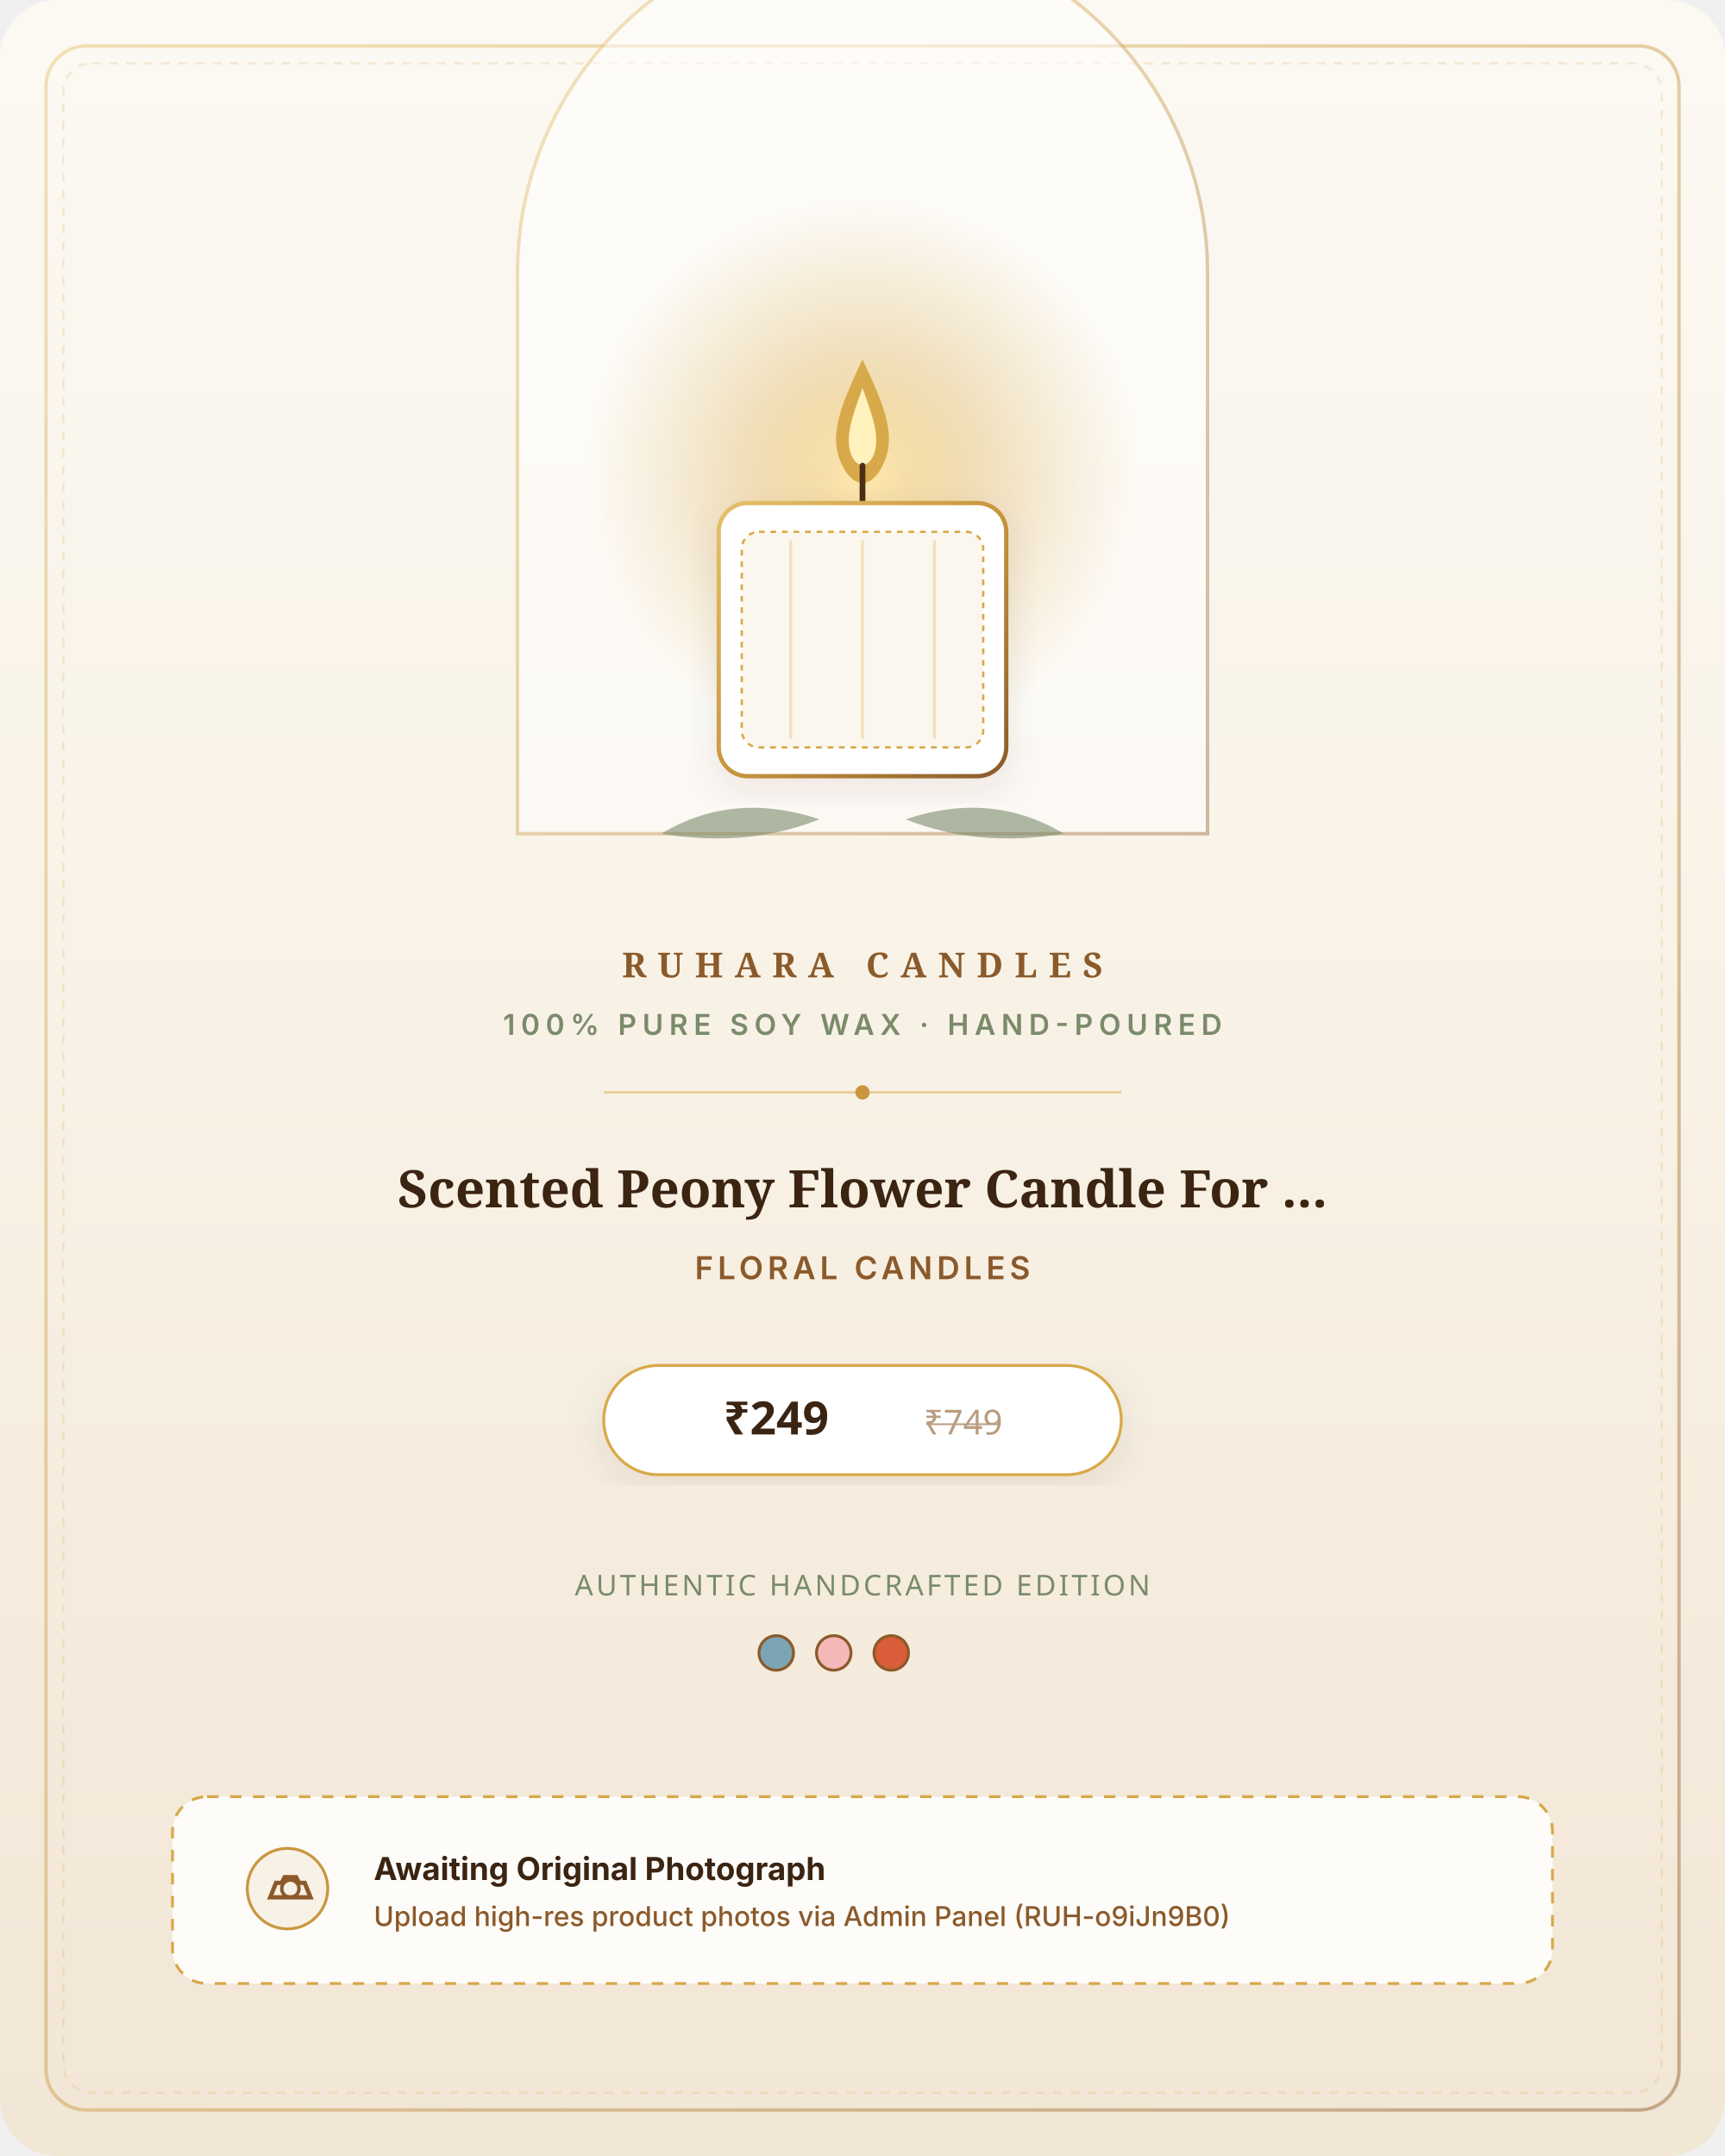
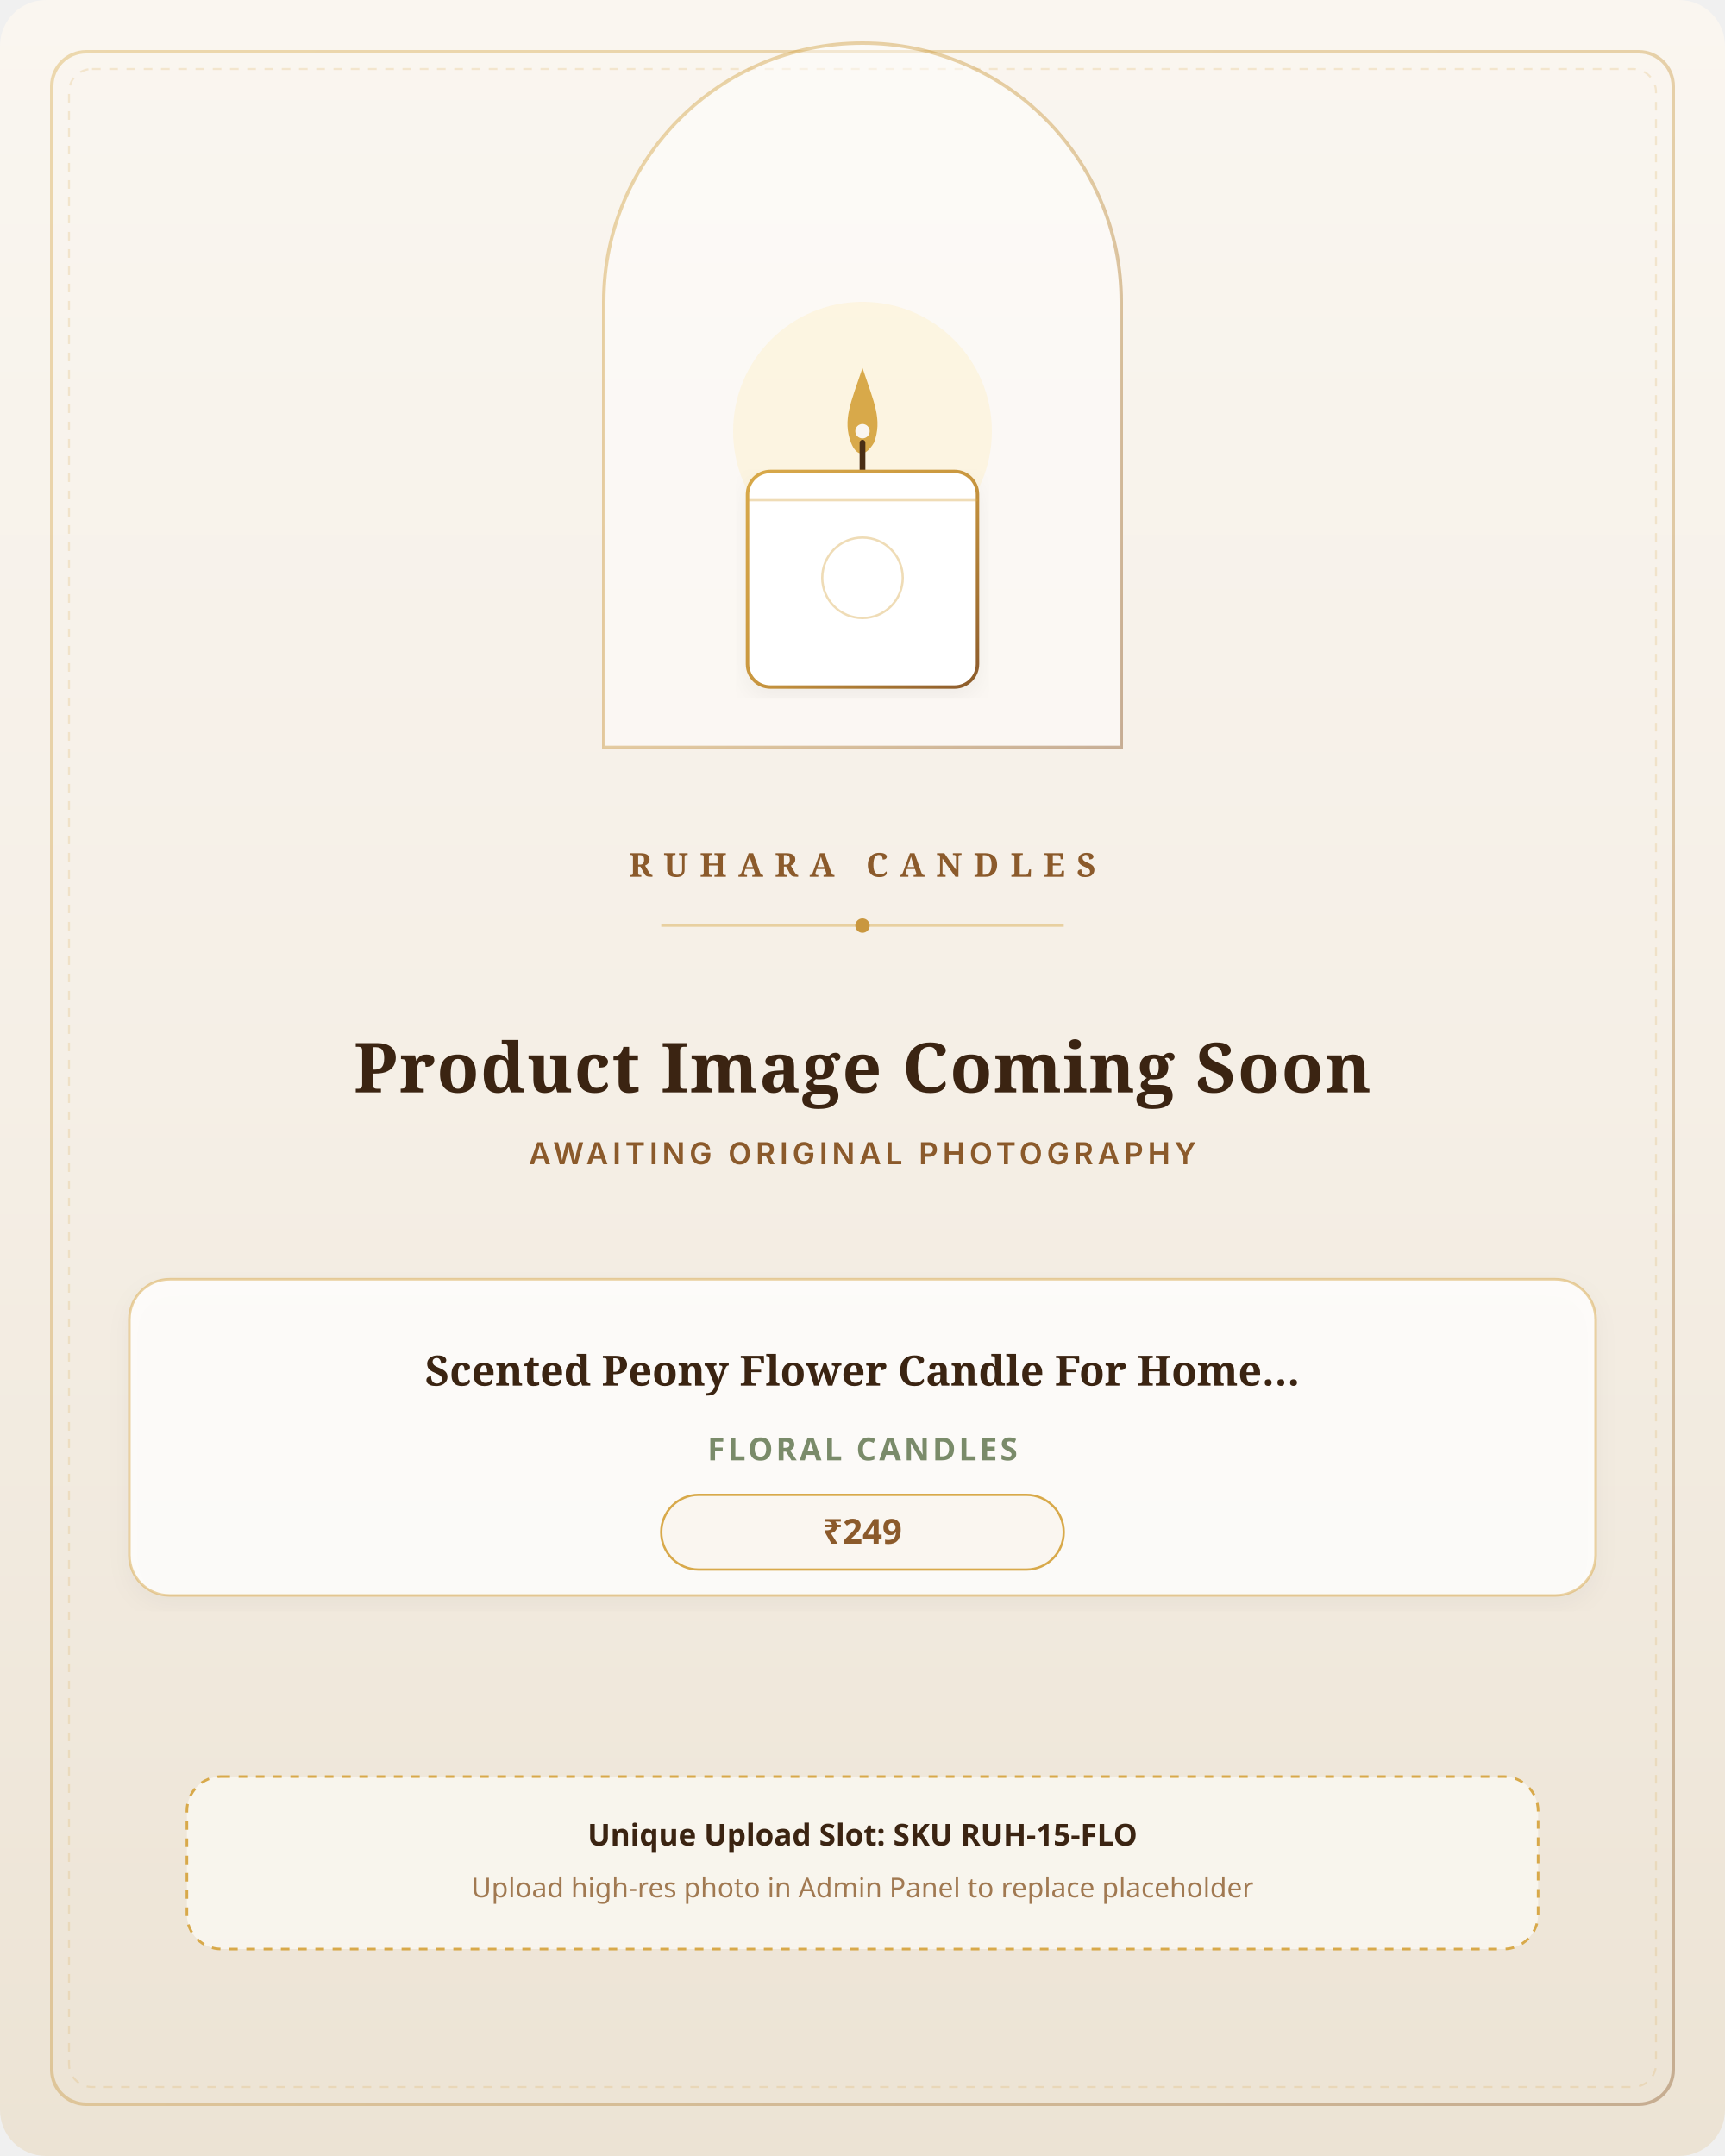
<svg xmlns="http://www.w3.org/2000/svg" viewBox="0 0 600 750" width="600" height="750">
  <defs>
-     <linearGradient id="bgGrad_RUH_o9iJn9B0" x1="0%" y1="0%" x2="0%" y2="100%">
-       <stop offset="0%" stop-color="#FCF9F3" />
-       <stop offset="50%" stop-color="#F8F1E5" />
-       <stop offset="100%" stop-color="#F2E6D5" />
+     <linearGradient id="bgGrad_15" x1="0%" y1="0%" x2="0%" y2="100%">
+       <stop offset="0%" stop-color="#FAF6F0" />
+       <stop offset="50%" stop-color="#F5EFE6" />
+       <stop offset="100%" stop-color="#ECE3D4" />
    </linearGradient>
-     <radialGradient id="flameGlow_RUH_o9iJn9B0" cx="50%" cy="50%" r="50%">
-       <stop offset="0%" stop-color="#FFE4A0" stop-opacity="0.85" />
-       <stop offset="50%" stop-color="#D8A94A" stop-opacity="0.3" />
-       <stop offset="100%" stop-color="#D8A94A" stop-opacity="0" />
-     </radialGradient>
-     <linearGradient id="goldGrad_RUH_o9iJn9B0" x1="0%" y1="0%" x2="100%" y2="100%">
-       <stop offset="0%" stop-color="#E5C16C" />
+     <linearGradient id="goldGrad_15" x1="0%" y1="0%" x2="100%" y2="100%">
+       <stop offset="0%" stop-color="#D8A94A" />
      <stop offset="50%" stop-color="#C9973F" />
      <stop offset="100%" stop-color="#8B5A2B" />
    </linearGradient>
-     <filter id="softShadow_RUH_o9iJn9B0" x="-10%" y="-10%" width="120%" height="120%">
-       <feDropShadow dx="0" dy="4" stdDeviation="6" flood-color="#4A2E15" flood-opacity="0.08" />
+     <filter id="cardShadow_15" x="-5%" y="-5%" width="110%" height="110%">
+       <feDropShadow dx="0" dy="3" stdDeviation="4" flood-color="#3B2412" flood-opacity="0.05" />
    </filter>
  </defs>
-   <rect width="600" height="750" rx="20" fill="url(#bgGrad_RUH_o9iJn9B0)" />
-   <rect x="16" y="16" width="568" height="718" rx="14" fill="none" stroke="url(#goldGrad_RUH_o9iJn9B0)" stroke-width="1.2" stroke-opacity="0.45" />
-   <rect x="22" y="22" width="556" height="706" rx="10" fill="none" stroke="#D8A94A" stroke-width="0.8" stroke-opacity="0.2" stroke-dasharray="3,3" />
-   <path d="M 180,95 A 120,120 0 0,1 420,95 L 420,290 L 180,290 Z" fill="#FFFFFF" fill-opacity="0.5" stroke="url(#goldGrad_RUH_o9iJn9B0)" stroke-width="1.2" stroke-opacity="0.4" />
-   <circle cx="300" cy="165" r="95" fill="url(#flameGlow_RUH_o9iJn9B0)" />
-   <path d="M 300,125 C 308,142 312,152 307,162 C 303,170 297,170 293,162 C 288,152 292,142 300,125 Z" fill="#D8A94A" />
-   <path d="M 300,135 C 304,146 306,152 304,158 C 302,163 298,163 296,158 C 294,152 296,146 300,135 Z" fill="#FFF2BD" />
-   <line x1="300" y1="162" x2="300" y2="175" stroke="#4A2E15" stroke-width="2" stroke-linecap="round" />
-   <rect x="250" y="175" width="100" height="95" rx="10" fill="#FFFFFF" stroke="url(#goldGrad_RUH_o9iJn9B0)" stroke-width="1.5" filter="url(#softShadow_RUH_o9iJn9B0)" />
-   <rect x="258" y="185" width="84" height="75" rx="6" fill="#FBF6EE" stroke="#D8A94A" stroke-width="0.8" stroke-dasharray="2,2" />
-   <line x1="275" y1="188" x2="275" y2="257" stroke="#D8A94A" stroke-width="1" stroke-opacity="0.3" />
-   <line x1="300" y1="188" x2="300" y2="257" stroke="#D8A94A" stroke-width="1" stroke-opacity="0.3" />
-   <line x1="325" y1="188" x2="325" y2="257" stroke="#D8A94A" stroke-width="1" stroke-opacity="0.3" />
-   <path d="M 230,290 Q 255,275 285,285 Q 260,295 230,290 Z" fill="#7A8B6A" opacity="0.6" />
-   <path d="M 370,290 Q 345,275 315,285 Q 340,295 370,290 Z" fill="#7A8B6A" opacity="0.6" />
-   <text x="300" y="340" font-family="'Cinzel', 'Playfair Display', 'Cormorant Garamond', Georgia, serif" font-size="12" font-weight="700" fill="#8B5A2B" letter-spacing="4" text-anchor="middle">RUHARA CANDLES</text>
-   <text x="300" y="360" font-family="'DM Sans', 'Inter', sans-serif" font-size="10" font-weight="600" fill="#7A8B6A" letter-spacing="2" text-anchor="middle">100% PURE SOY WAX · HAND-POURED</text>
-   <line x1="210" y1="380" x2="390" y2="380" stroke="#D8A94A" stroke-width="0.8" stroke-opacity="0.5" />
-   <circle cx="300" cy="380" r="2.5" fill="#C9973F" />
-   <text x="300" y="420" font-family="'Cinzel', 'Playfair Display', 'Cormorant Garamond', Georgia, serif" font-size="18" font-weight="700" fill="#3B2412" text-anchor="middle">
-     Scented Peony Flower Candle For ...
-   </text>
-   <text x="300" y="445" font-family="'DM Sans', 'Inter', sans-serif" font-size="11" font-weight="600" fill="#8B5A2B" letter-spacing="1.5" text-anchor="middle">
-     FLORAL CANDLES
-   </text>
-   <rect x="210" y="475" width="180" height="38" rx="19" fill="#FFFFFF" stroke="#D8A94A" stroke-width="1" filter="url(#softShadow_RUH_o9iJn9B0)" />
-   <text x="270" y="499" font-family="'DM Sans', sans-serif" font-size="16" font-weight="700" fill="#3B2412" text-anchor="middle">₹249</text>
-   <text x="335" y="499" font-family="'DM Sans', sans-serif" font-size="12" font-weight="500" fill="#8B5A2B" opacity="0.6" text-decoration="line-through" text-anchor="middle">₹749</text>
-   <text x="300" y="555" font-family="'DM Sans', sans-serif" font-size="10" font-weight="500" fill="#7A8B6A" letter-spacing="1" text-anchor="middle">AUTHENTIC HANDCRAFTED EDITION</text>
-   <g>
-     <circle cx="270" cy="575" r="6" fill="#7BA4B5" stroke="#8B5A2B" stroke-width="1" />
-     <circle cx="290" cy="575" r="6" fill="#F4B8B8" stroke="#8B5A2B" stroke-width="1" />
-     <circle cx="310" cy="575" r="6" fill="#D95D39" stroke="#8B5A2B" stroke-width="1" />
-   </g>
-   <rect x="60" y="625" width="480" height="65" rx="12" fill="#FFFFFF" fill-opacity="0.85" stroke="#D8A94A" stroke-width="1" stroke-dasharray="4,4" />
-   <g transform="translate(85, 642)">
-     <circle cx="15" cy="15" r="14" fill="#F8F1E5" stroke="#C9973F" stroke-width="1" />
-     <path d="M 9,18 L 11,13 L 13,13 L 14,11 L 18,11 L 19,13 L 21,13 L 23,18 Z" fill="none" stroke="#8B5A2B" stroke-width="1.5" />
-     <circle cx="16" cy="15" r="3" fill="none" stroke="#8B5A2B" stroke-width="1.2" />
-   </g>
-   <text x="130" y="654" font-family="'DM Sans', 'Inter', sans-serif" font-size="11" font-weight="700" fill="#3B2412">Awaiting Original Photograph</text>
-   <text x="130" y="670" font-family="'DM Sans', 'Inter', sans-serif" font-size="9.5" font-weight="500" fill="#8B5A2B">Upload high-res product photos via Admin Panel (RUH-o9iJn9B0)</text>
+   <rect width="600" height="750" rx="16" fill="url(#bgGrad_15)" />
+   <rect x="18" y="18" width="564" height="714" rx="12" fill="none" stroke="url(#goldGrad_15)" stroke-width="1.2" stroke-opacity="0.4" />
+   <rect x="24" y="24" width="552" height="702" rx="8" fill="none" stroke="#D8A94A" stroke-width="0.7" stroke-opacity="0.2" stroke-dasharray="3,3" />
+   <path d="M 210,105 A 90,90 0 0,1 390,105 L 390,260 L 210,260 Z" fill="#FFFFFF" fill-opacity="0.45" stroke="url(#goldGrad_15)" stroke-width="1.2" stroke-opacity="0.45" />
+   <circle cx="300" cy="150" r="45" fill="#FFEAA7" fill-opacity="0.25" />
+   <path d="M 300,128 C 304,140 307,146 304,154 C 301,159 298,159 296,154 C 293,146 296,140 300,128 Z" fill="#D8A94A" />
+   <circle cx="300" cy="150" r="2.5" fill="#FAF6F0" />
+   <line x1="300" y1="154" x2="300" y2="164" stroke="#4A2E15" stroke-width="2" stroke-linecap="round" />
+   <rect x="260" y="164" width="80" height="75" rx="8" fill="#FFFFFF" stroke="url(#goldGrad_15)" stroke-width="1.2" filter="url(#cardShadow_15)" />
+   <line x1="260" y1="174" x2="340" y2="174" stroke="#D8A94A" stroke-width="0.8" stroke-opacity="0.4" />
+   <circle cx="300" cy="201" r="14" fill="none" stroke="#D8A94A" stroke-width="0.8" stroke-opacity="0.4" />
+   <text x="300" y="305" font-family="'Cinzel', 'Playfair Display', Georgia, serif" font-size="11.5" font-weight="700" fill="#8B5A2B" letter-spacing="4" text-anchor="middle">RUHARA CANDLES</text>
+   <line x1="230" y1="322" x2="370" y2="322" stroke="#D8A94A" stroke-width="0.8" stroke-opacity="0.45" />
+   <circle cx="300" cy="322" r="2.5" fill="#C9973F" />
+   <text x="300" y="380" font-family="'Cinzel', 'Playfair Display', Georgia, serif" font-size="24" font-weight="700" fill="#3B2412" text-anchor="middle" letter-spacing="0.5">Product Image Coming Soon</text>
+   <text x="300" y="405" font-family="'DM Sans', 'Inter', sans-serif" font-size="10.5" font-weight="600" fill="#8B5A2B" letter-spacing="1.5" text-anchor="middle">AWAITING ORIGINAL PHOTOGRAPHY</text>
+   <rect x="45" y="445" width="510" height="110" rx="14" fill="#FFFFFF" fill-opacity="0.8" stroke="#D8A94A" stroke-width="0.9" stroke-opacity="0.5" filter="url(#cardShadow_15)" />
+   <text x="300" y="482" font-family="'Cinzel', 'Playfair Display', Georgia, serif" font-size="14.5" font-weight="700" fill="#3B2412" text-anchor="middle">Scented Peony Flower Candle For Home…</text>
+   <text x="300" y="508" font-family="'DM Sans', sans-serif" font-size="11" font-weight="600" fill="#7A8B6A" letter-spacing="1" text-anchor="middle">FLORAL CANDLES</text>
+   <rect x="230" y="520" width="140" height="26" rx="13" fill="#FAF6F0" stroke="#D8A94A" stroke-width="0.8" />
+   <text x="300" y="537" font-family="'DM Sans', sans-serif" font-size="12" font-weight="700" fill="#8B5A2B" text-anchor="middle">₹249</text>
+   <rect x="65" y="618" width="470" height="60" rx="12" fill="#FAF6F0" fill-opacity="0.9" stroke="#D8A94A" stroke-width="0.9" stroke-dasharray="3,3" />
+   <text x="300" y="642" font-family="'DM Sans', sans-serif" font-size="10.5" font-weight="700" fill="#3B2412" text-anchor="middle">Unique Upload Slot: SKU RUH-15-FLO</text>
+   <text x="300" y="660" font-family="'DM Sans', sans-serif" font-size="9.5" font-weight="500" fill="#8B5A2B" opacity="0.8" text-anchor="middle">Upload high-res photo in Admin Panel to replace placeholder</text>
</svg>
